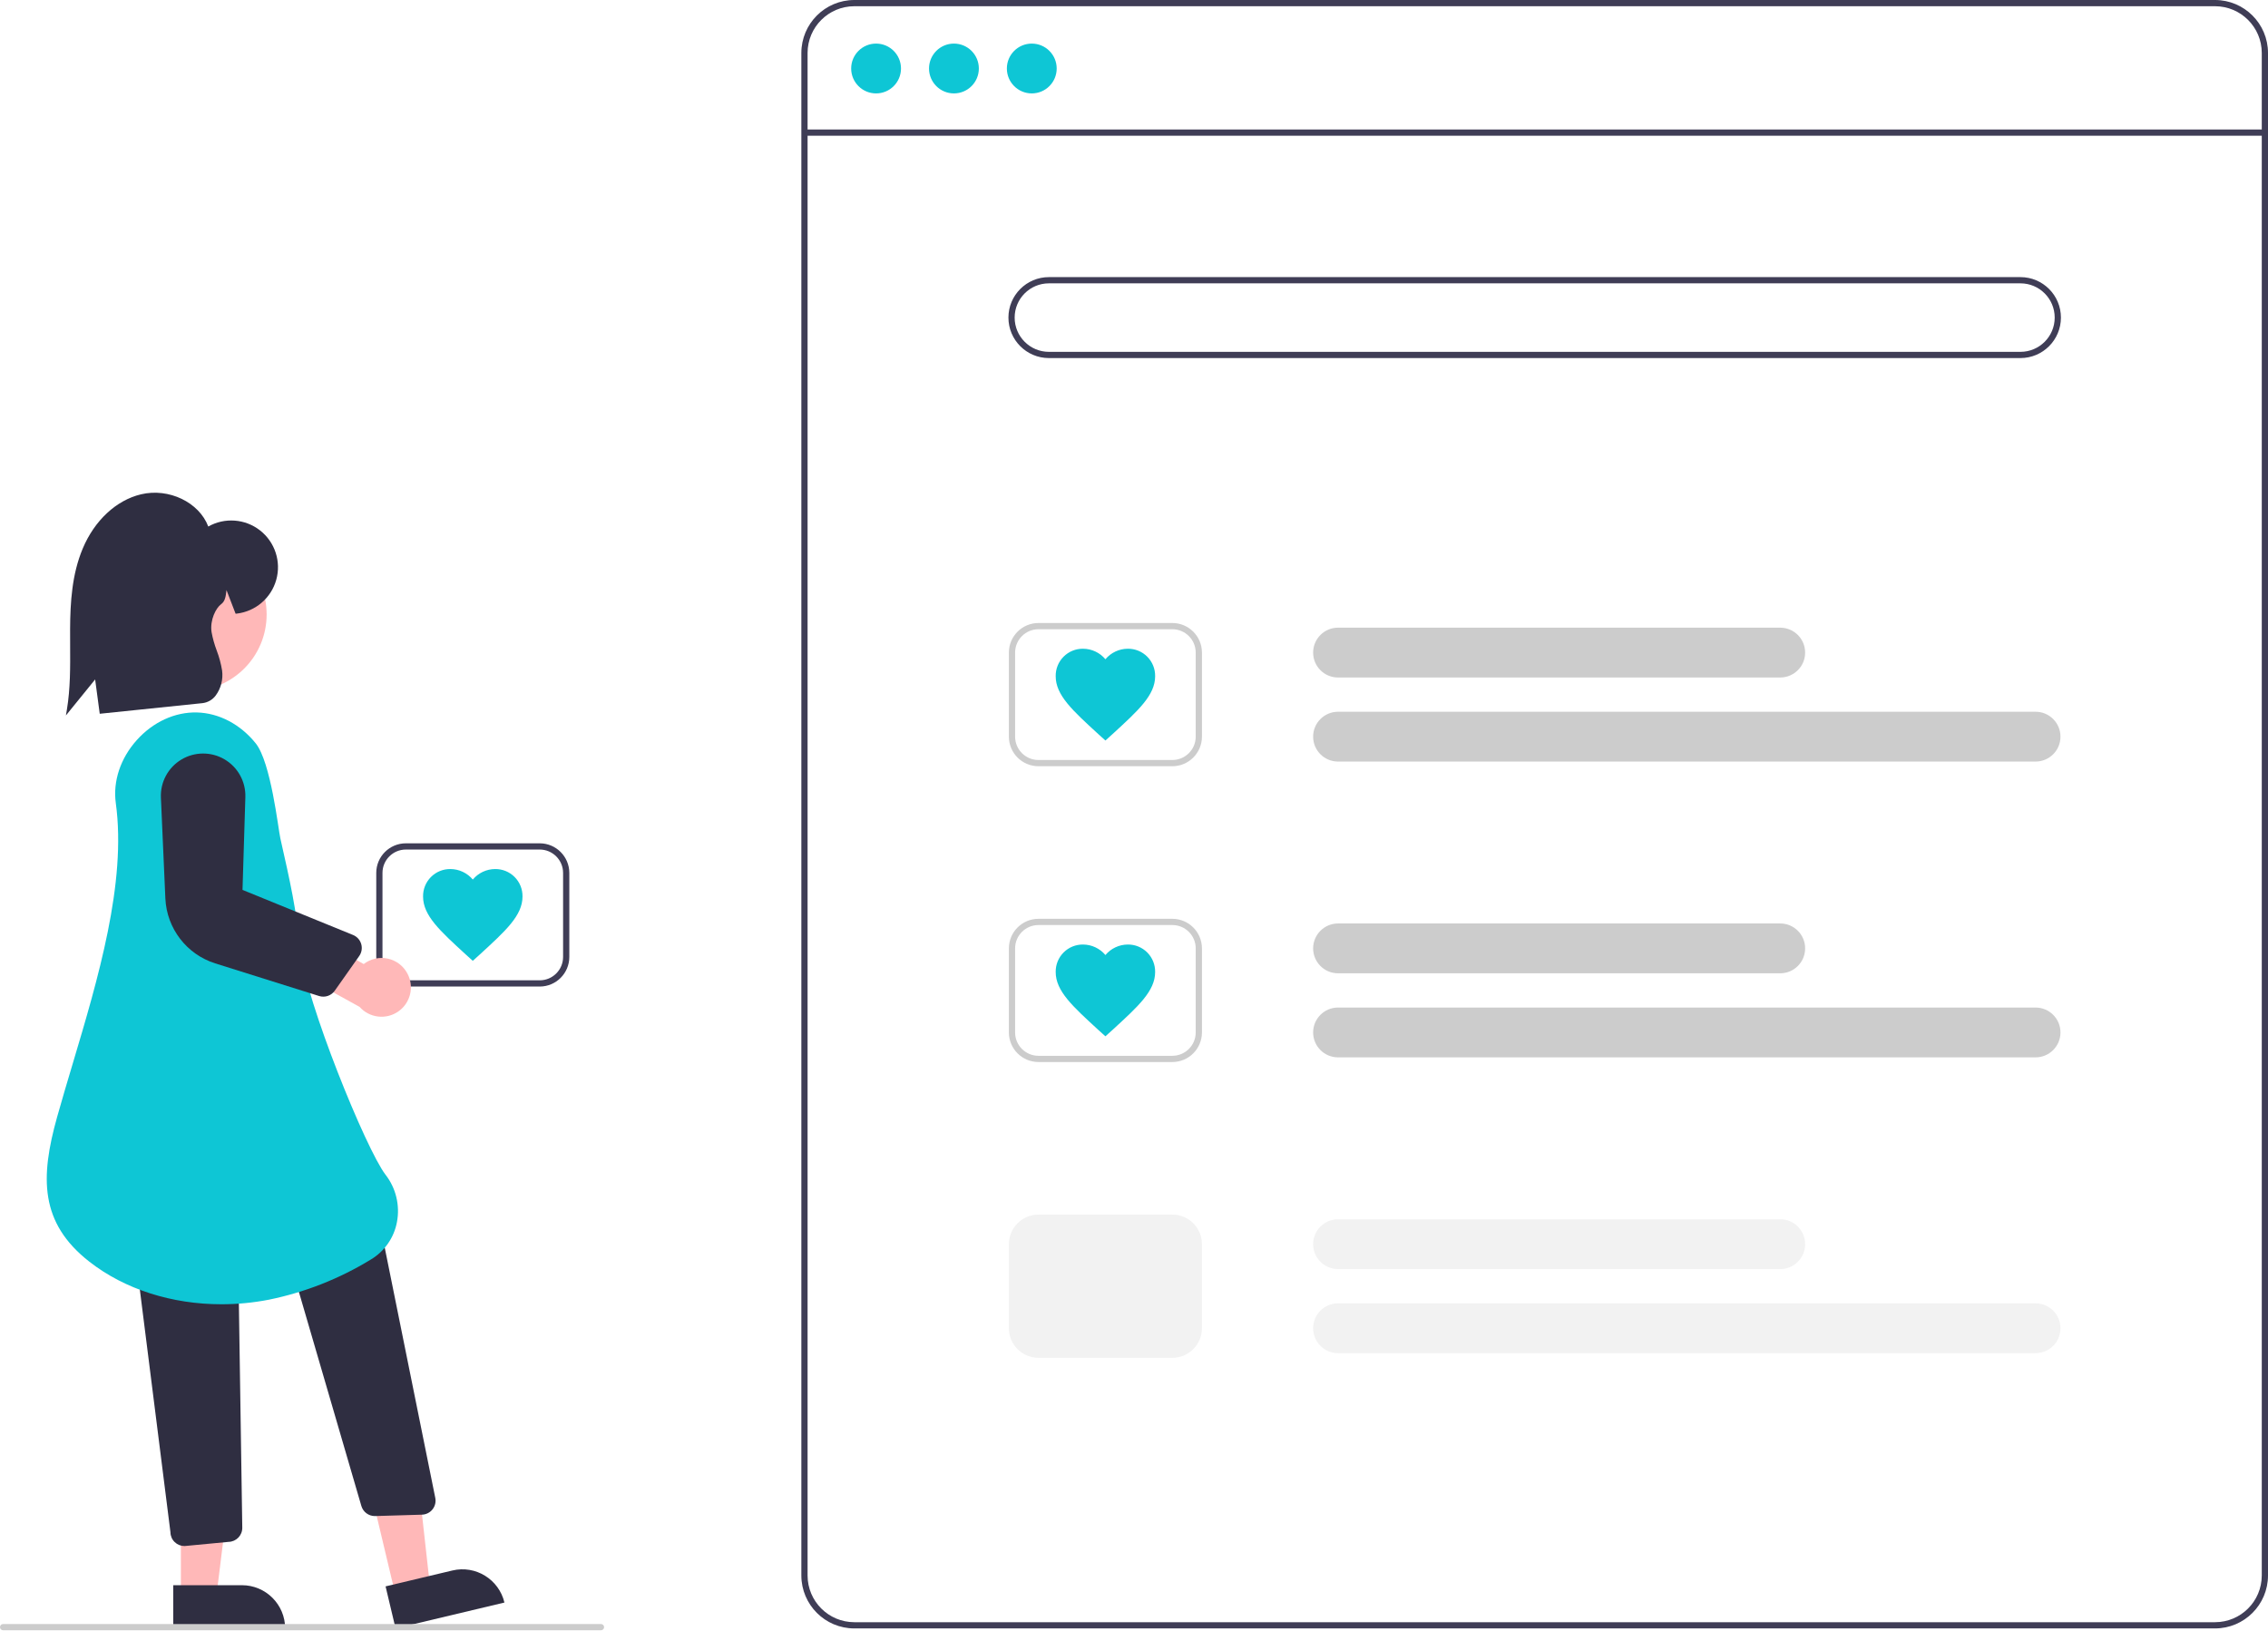
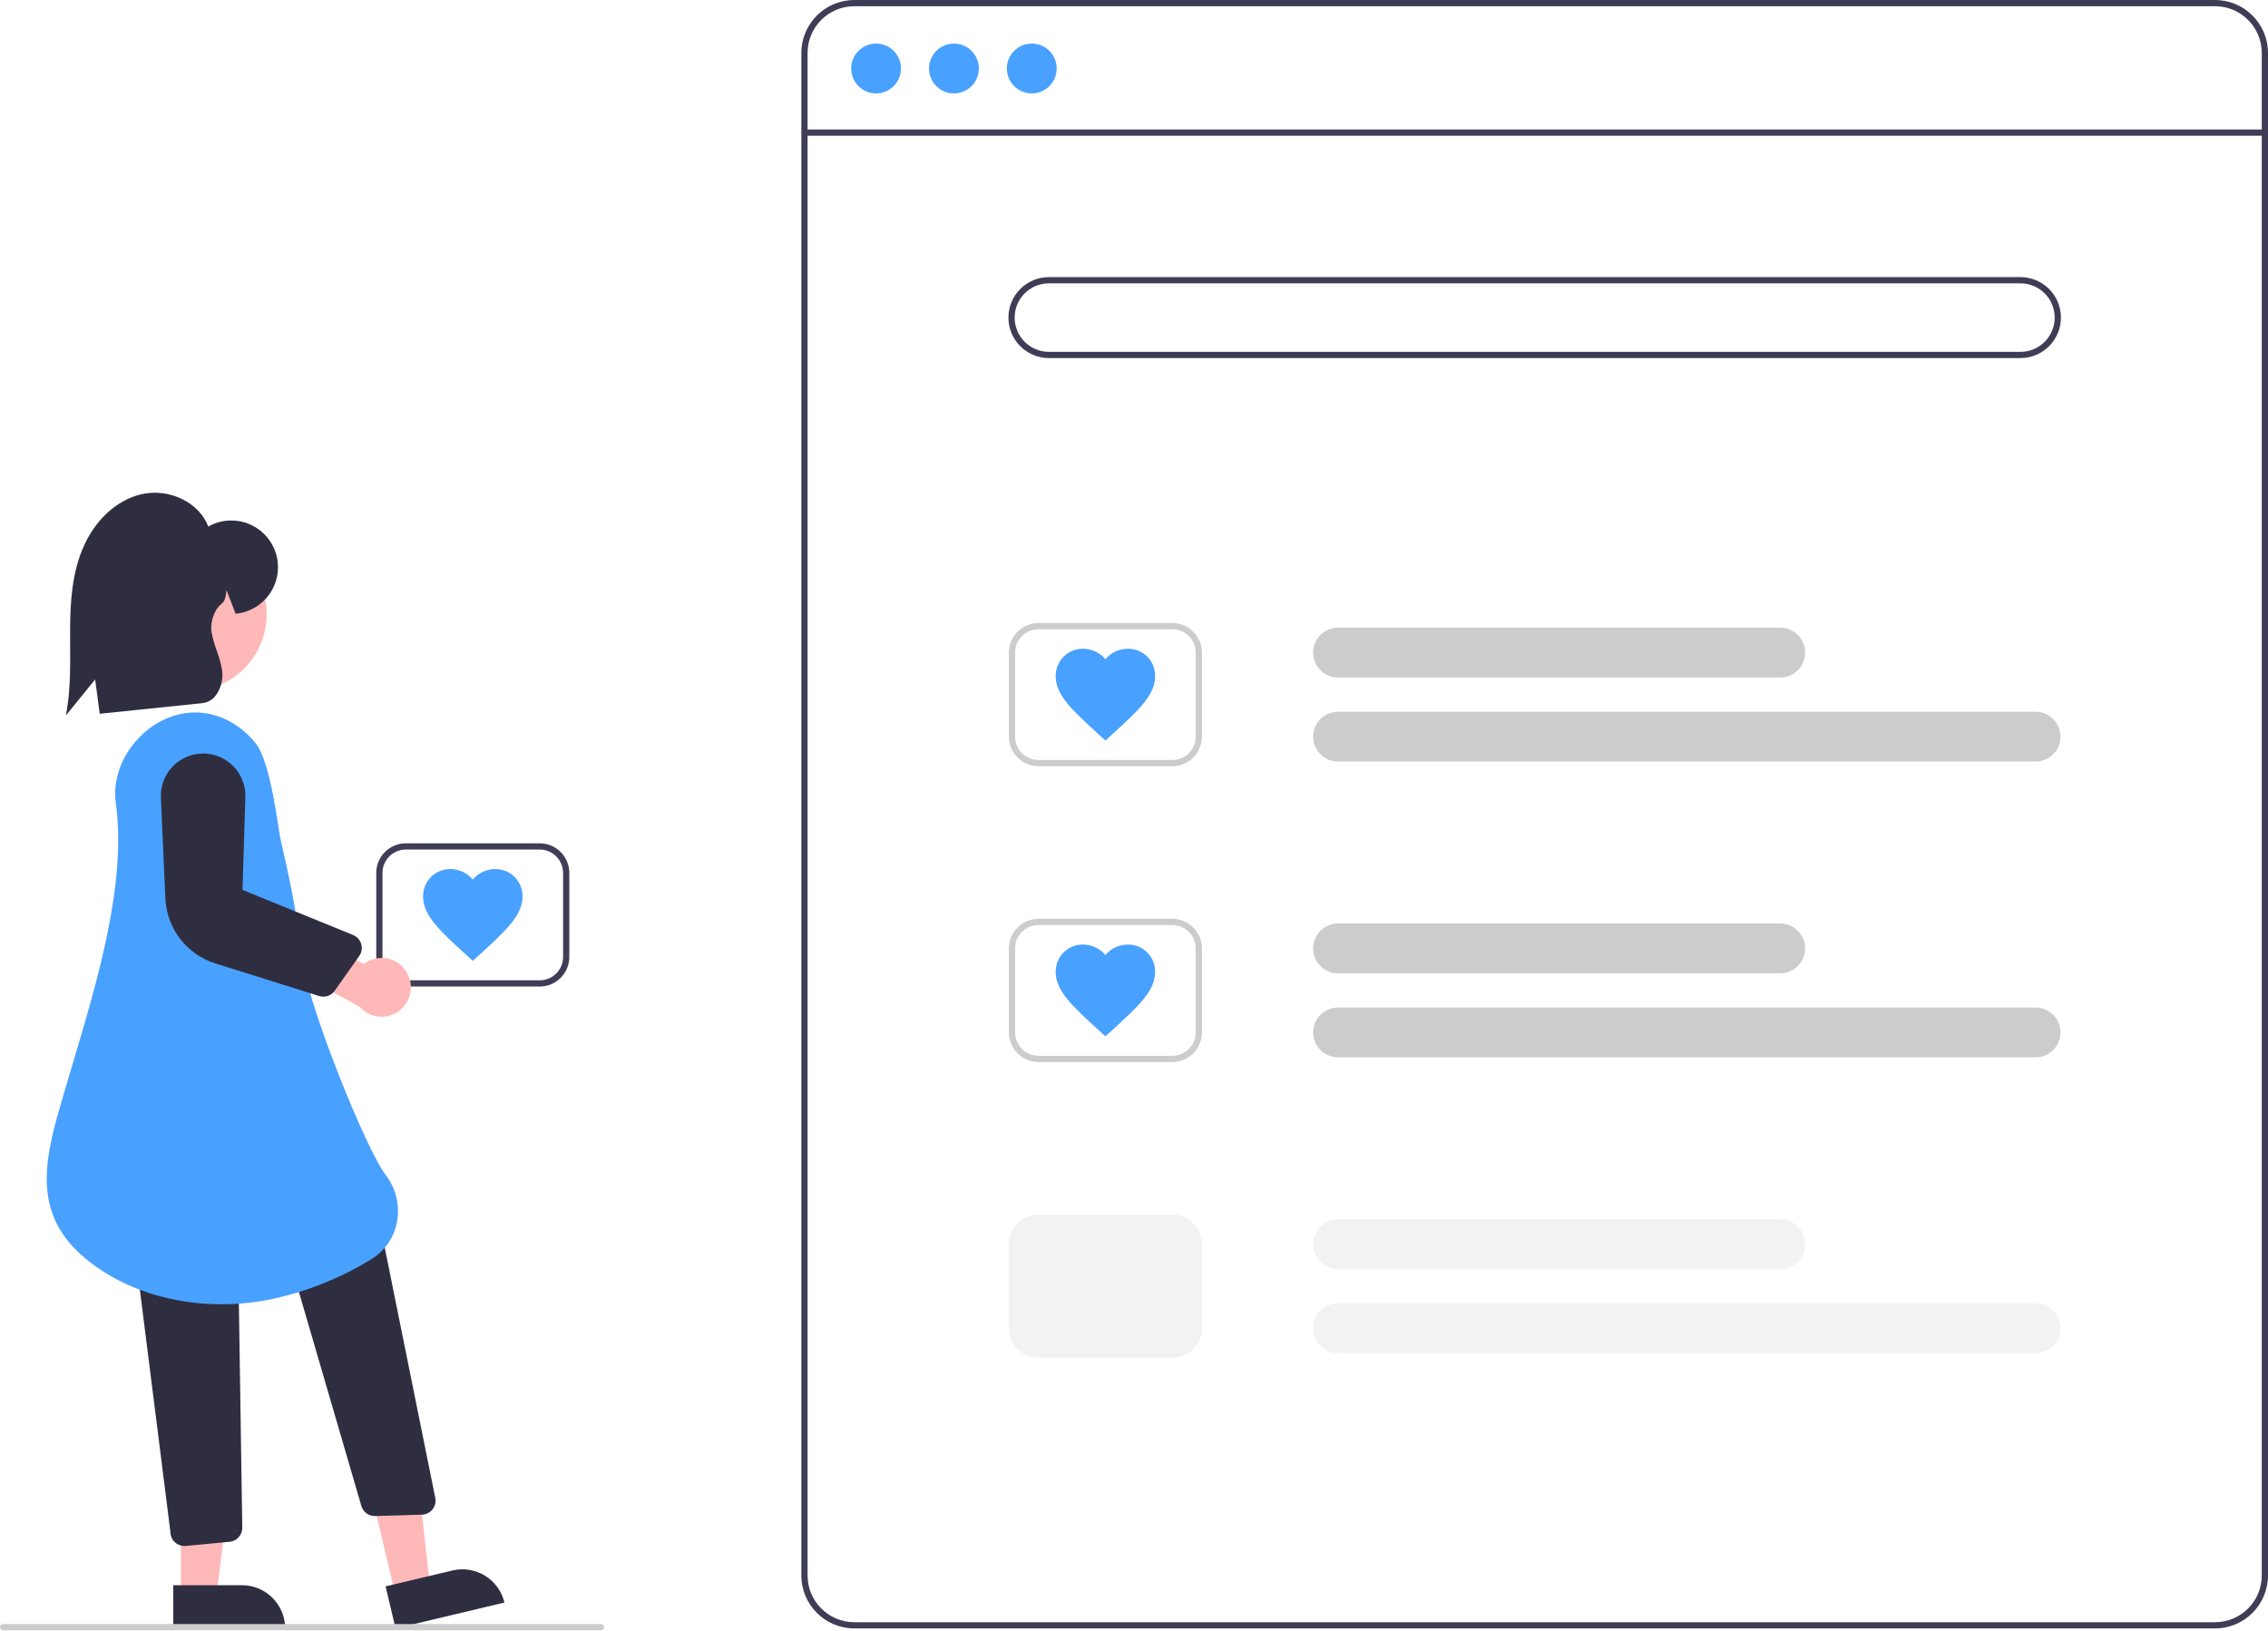
<svg xmlns="http://www.w3.org/2000/svg" id="a9f4e35f-fabb-46b1-abf3-f67cbf881ce0" data-name="Layer 1" width="728.346" height="523.591" viewBox="0 0 728.346 523.591">
  <path d="M947.173,711.205h-437a17.019,17.019,0,0,1-17-17v-489a17.019,17.019,0,0,1,17-17h437a17.019,17.019,0,0,1,17,17v489A17.019,17.019,0,0,1,947.173,711.205Zm-437-521a15.017,15.017,0,0,0-15,15v489a15.017,15.017,0,0,0,15,15h437a15.017,15.017,0,0,0,15-15v-489a15.017,15.017,0,0,0-15-15Z" transform="translate(-235.8268 -188.2047)" fill="#3f3d56" />
  <rect x="258.346" y="41.59" width="469" height="2" fill="#3f3d56" />
-   <circle cx="281.346" cy="22" r="8" fill="#0ec6d5" />
-   <circle cx="306.346" cy="22" r="8" fill="#0ec6d5" />
-   <circle cx="331.346" cy="22" r="8" fill="#0ec6d5" />
+   <circle cx="281.346" cy="22" r="8" fill="#49a1ff" />
+   <circle cx="306.346" cy="22" r="8" fill="#49a1ff" />
+   <circle cx="331.346" cy="22" r="8" fill="#49a1ff" />
  <path d="M884.673,303.205h-312a13,13,0,0,1,0-26h312a13,13,0,0,1,0,26Zm-312-24a11,11,0,0,0,0,22h312a11,11,0,0,0,0-22Z" transform="translate(-235.8268 -188.2047)" fill="#3f3d56" />
  <path d="M807.528,405.795h-142a8,8,0,0,1,0-16h142a8,8,0,0,1,0,16Z" transform="translate(-235.8268 -188.2047)" fill="#ccc" />
  <path d="M889.528,432.795h-224a8,8,0,0,1,0-16h224a8,8,0,0,1,0,16Z" transform="translate(-235.8268 -188.2047)" fill="#ccc" />
  <path d="M612.319,434.295h-43a9.511,9.511,0,0,1-9.5-9.5v-27a9.511,9.511,0,0,1,9.5-9.5h43a9.511,9.511,0,0,1,9.5,9.5v27A9.511,9.511,0,0,1,612.319,434.295Zm-43-44a7.508,7.508,0,0,0-7.5,7.5v27a7.508,7.508,0,0,0,7.5,7.5h43a7.508,7.508,0,0,0,7.5-7.5v-27a7.508,7.508,0,0,0-7.5-7.5Z" transform="translate(-235.8268 -188.2047)" fill="#ccc" />
  <path d="M807.528,500.795h-142a8,8,0,0,1,0-16h142a8,8,0,0,1,0,16Z" transform="translate(-235.8268 -188.2047)" fill="#ccc" />
  <path d="M889.528,527.795h-224a8,8,0,1,1,0-16h224a8,8,0,0,1,0,16Z" transform="translate(-235.8268 -188.2047)" fill="#ccc" />
  <path d="M612.319,529.295h-43a9.511,9.511,0,0,1-9.5-9.5v-27a9.511,9.511,0,0,1,9.5-9.5h43a9.511,9.511,0,0,1,9.5,9.5v27A9.511,9.511,0,0,1,612.319,529.295Zm-43-44a7.508,7.508,0,0,0-7.5,7.5v27a7.508,7.508,0,0,0,7.5,7.5h43a7.508,7.508,0,0,0,7.5-7.5v-27a7.508,7.508,0,0,0-7.5-7.5Z" transform="translate(-235.8268 -188.2047)" fill="#ccc" />
  <path d="M807.528,595.795h-142a8,8,0,0,1,0-16h142a8,8,0,0,1,0,16Z" transform="translate(-235.8268 -188.2047)" fill="#f2f2f2" />
  <path d="M889.528,622.795h-224a8,8,0,0,1,0-16h224a8,8,0,0,1,0,16Z" transform="translate(-235.8268 -188.2047)" fill="#f2f2f2" />
  <path d="M612.319,624.295h-43a9.511,9.511,0,0,1-9.5-9.5v-27a9.511,9.511,0,0,1,9.5-9.5h43a9.511,9.511,0,0,1,9.5,9.5v27A9.511,9.511,0,0,1,612.319,624.295Z" transform="translate(-235.8268 -188.2047)" fill="#f2f2f2" />
-   <path d="M590.819,426.034l-2.315-2.089c-8.223-7.549-13.651-12.449-13.651-18.553a8.683,8.683,0,0,1,8.782-8.835,9.445,9.445,0,0,1,7.185,3.373,9.445,9.445,0,0,1,7.185-3.373,8.683,8.683,0,0,1,8.782,8.835c0,6.104-5.429,11.004-13.651,18.553Z" transform="translate(-235.8268 -188.2047)" fill="#0ec6d5" />
-   <path d="M590.819,521.034l-2.315-2.089c-8.223-7.549-13.651-12.449-13.651-18.553a8.683,8.683,0,0,1,8.782-8.835,9.445,9.445,0,0,1,7.185,3.373,9.445,9.445,0,0,1,7.185-3.373,8.683,8.683,0,0,1,8.782,8.835c0,6.104-5.429,11.004-13.651,18.553Z" transform="translate(-235.8268 -188.2047)" fill="#0ec6d5" />
+   <path d="M590.819,426.034l-2.315-2.089c-8.223-7.549-13.651-12.449-13.651-18.553a8.683,8.683,0,0,1,8.782-8.835,9.445,9.445,0,0,1,7.185,3.373,9.445,9.445,0,0,1,7.185-3.373,8.683,8.683,0,0,1,8.782,8.835c0,6.104-5.429,11.004-13.651,18.553Z" transform="translate(-235.8268 -188.2047)" fill="#49a1ff" />
+   <path d="M590.819,521.034l-2.315-2.089c-8.223-7.549-13.651-12.449-13.651-18.553a8.683,8.683,0,0,1,8.782-8.835,9.445,9.445,0,0,1,7.185,3.373,9.445,9.445,0,0,1,7.185-3.373,8.683,8.683,0,0,1,8.782,8.835c0,6.104-5.429,11.004-13.651,18.553Z" transform="translate(-235.8268 -188.2047)" fill="#49a1ff" />
  <path d="M409.157,505.052h-43a9.511,9.511,0,0,1-9.5-9.5v-27a9.511,9.511,0,0,1,9.5-9.5h43a9.511,9.511,0,0,1,9.5,9.5v27A9.511,9.511,0,0,1,409.157,505.052Zm-43-44a7.508,7.508,0,0,0-7.5,7.5v27a7.508,7.508,0,0,0,7.5,7.5h43a7.508,7.508,0,0,0,7.5-7.5v-27a7.508,7.508,0,0,0-7.5-7.5Z" transform="translate(-235.8268 -188.2047)" fill="#3f3d56" />
-   <path d="M387.657,496.791l-2.315-2.089c-8.223-7.549-13.651-12.449-13.651-18.553a8.683,8.683,0,0,1,8.782-8.835,9.445,9.445,0,0,1,7.185,3.373,9.445,9.445,0,0,1,7.185-3.373,8.683,8.683,0,0,1,8.782,8.835c0,6.104-5.429,11.004-13.651,18.553Z" transform="translate(-235.8268 -188.2047)" fill="#0ec6d5" />
+   <path d="M387.657,496.791l-2.315-2.089c-8.223-7.549-13.651-12.449-13.651-18.553a8.683,8.683,0,0,1,8.782-8.835,9.445,9.445,0,0,1,7.185,3.373,9.445,9.445,0,0,1,7.185-3.373,8.683,8.683,0,0,1,8.782,8.835c0,6.104-5.429,11.004-13.651,18.553Z" transform="translate(-235.8268 -188.2047)" fill="#49a1ff" />
  <polygon points="126.965 512.106 138.087 509.46 133.175 465.302 116.76 469.207 126.965 512.106" fill="#ffb8b8" />
  <path d="M360.771,693.354h35.93a0,0,0,0,1,0,0v13.882a0,0,0,0,1,0,0H374.653a13.882,13.882,0,0,1-13.882-13.882v0A0,0,0,0,1,360.771,693.354Z" transform="translate(673.4245 1105.729) rotate(166.6194)" fill="#2f2e41" />
  <path d="M351.875,671.877l-24.155-82.786,30.185-7.487,17.708,87.676a4.5,4.5,0,0,1-4.277,5.389l-15.007.446c-.045.001-.09.002-.135.002A4.501,4.501,0,0,1,351.875,671.877Z" transform="translate(-235.8268 -188.2047)" fill="#2f2e41" />
  <polygon points="58.09 512.384 69.522 512.383 74.959 468.287 58.086 468.289 58.09 512.384" fill="#ffb8b8" />
  <path d="M291.467,697.321h35.93a0,0,0,0,1,0,0V711.203a0,0,0,0,1,0,0H305.349a13.882,13.882,0,0,1-13.882-13.882v0A0,0,0,0,1,291.467,697.321Z" transform="translate(383.1015 1220.292) rotate(179.9948)" fill="#2f2e41" />
  <path d="M291.909,683.456a4.415,4.415,0,0,1-1.344-3.129l-10.416-82.585a4.506,4.506,0,0,1,4.467-4.522l23.248-.168h.033a4.512,4.512,0,0,1,4.499,4.431l1.236,81.355a4.497,4.497,0,0,1-4.396,4.566l-14.113,1.341c-.022 0-.043 0-.065 0A4.468,4.468,0,0,1,291.909,683.456Z" transform="translate(-235.8268 -188.2047)" fill="#2f2e41" />
  <circle cx="61.065" cy="197.348" r="24.561" fill="#ffb8b8" />
-   <path d="M264.534,593.427C248.554,580.941,248.723,566.374,254.176,546.917c1.536-5.481,3.194-11.036,4.949-16.917,8.155-27.325,17.398-58.296,13.889-83.868l.495-.068-.495.068c-.961-7.004,1.489-14.371,6.721-20.212,5.233-5.842,12.276-9.079,19.355-8.896,7.067.188,13.94,3.801,18.854,9.913,4.891,6.082,7.225,27.466,7.917,30.531,3.177,14.067,5.094,22.558,6.469,36.103,1.626,16.013,21.103,63.891,27.309,71.92a19,19,0,0,1,3.677,15.133,17.805,17.805,0,0,1-8.455,12.135,101.648,101.648,0,0,1-32.706,12.871,80.174,80.174,0,0,1-15.227,1.465C291.071,607.094,275.919,602.323,264.534,593.427Z" transform="translate(-235.8268 -188.2047)" fill="#0ec6d5" />
+   <path d="M264.534,593.427C248.554,580.941,248.723,566.374,254.176,546.917c1.536-5.481,3.194-11.036,4.949-16.917,8.155-27.325,17.398-58.296,13.889-83.868l.495-.068-.495.068c-.961-7.004,1.489-14.371,6.721-20.212,5.233-5.842,12.276-9.079,19.355-8.896,7.067.188,13.94,3.801,18.854,9.913,4.891,6.082,7.225,27.466,7.917,30.531,3.177,14.067,5.094,22.558,6.469,36.103,1.626,16.013,21.103,63.891,27.309,71.92a19,19,0,0,1,3.677,15.133,17.805,17.805,0,0,1-8.455,12.135,101.648,101.648,0,0,1-32.706,12.871,80.174,80.174,0,0,1-15.227,1.465C291.071,607.094,275.919,602.323,264.534,593.427Z" transform="translate(-235.8268 -188.2047)" fill="#49a1ff" />
  <path d="M366.672,500.894a9.377,9.377,0,0,0-14.048-3.063l-18.611-10.62-9.212,9.736,26.493,14.628a9.428,9.428,0,0,0,15.379-10.682Z" transform="translate(-235.8268 -188.2047)" fill="#ffb8b8" />
  <path d="M338.3,508.093l-33.357-10.479a22.961,22.961,0,0,1-16.009-20.828l-1.435-32.411a13.571,13.571,0,1,1,27.123-.183l-.917,29.82,35.502,14.479a4.5,4.5,0,0,1,1.978,6.76l-7.857,11.143a4.488,4.488,0,0,1-5.027,1.7Z" transform="translate(-235.8268 -188.2047)" fill="#2f2e41" />
  <path d="M257.309,416.116c1.122-6.731,1.081-13.708,1.041-20.455-.011-1.832-.022-3.663-.01-5.49.052-8.494.579-17.496,4.052-25.784,3.779-9.02,10.778-15.533,18.721-17.422,8.956-2.133,18.673,2.582,21.599,10.345a15.007,15.007,0,1,1,9.149,27.969l-.375.033-2.927-7.605c-.017.133-.032.268-.049.404-.186,1.577-.379,3.208-1.681,4.149h0c-1.625,1.176-3.65,5.045-3.058,8.966a33.802,33.802,0,0,0,1.642,5.881,32.277,32.277,0,0,1,1.742,6.479,11.065,11.065,0,0,1-2.072,8.014,6.186,6.186,0,0,1-4.239,2.432l-32.988,3.411-1.475-11.019-9.383,11.557Z" transform="translate(-235.8268 -188.2047)" fill="#2f2e41" />
  <path d="M428.827,711.795h-192a1,1,0,0,1,0-2h192a1,1,0,0,1,0,2Z" transform="translate(-235.8268 -188.2047)" fill="#ccc" />
</svg>
